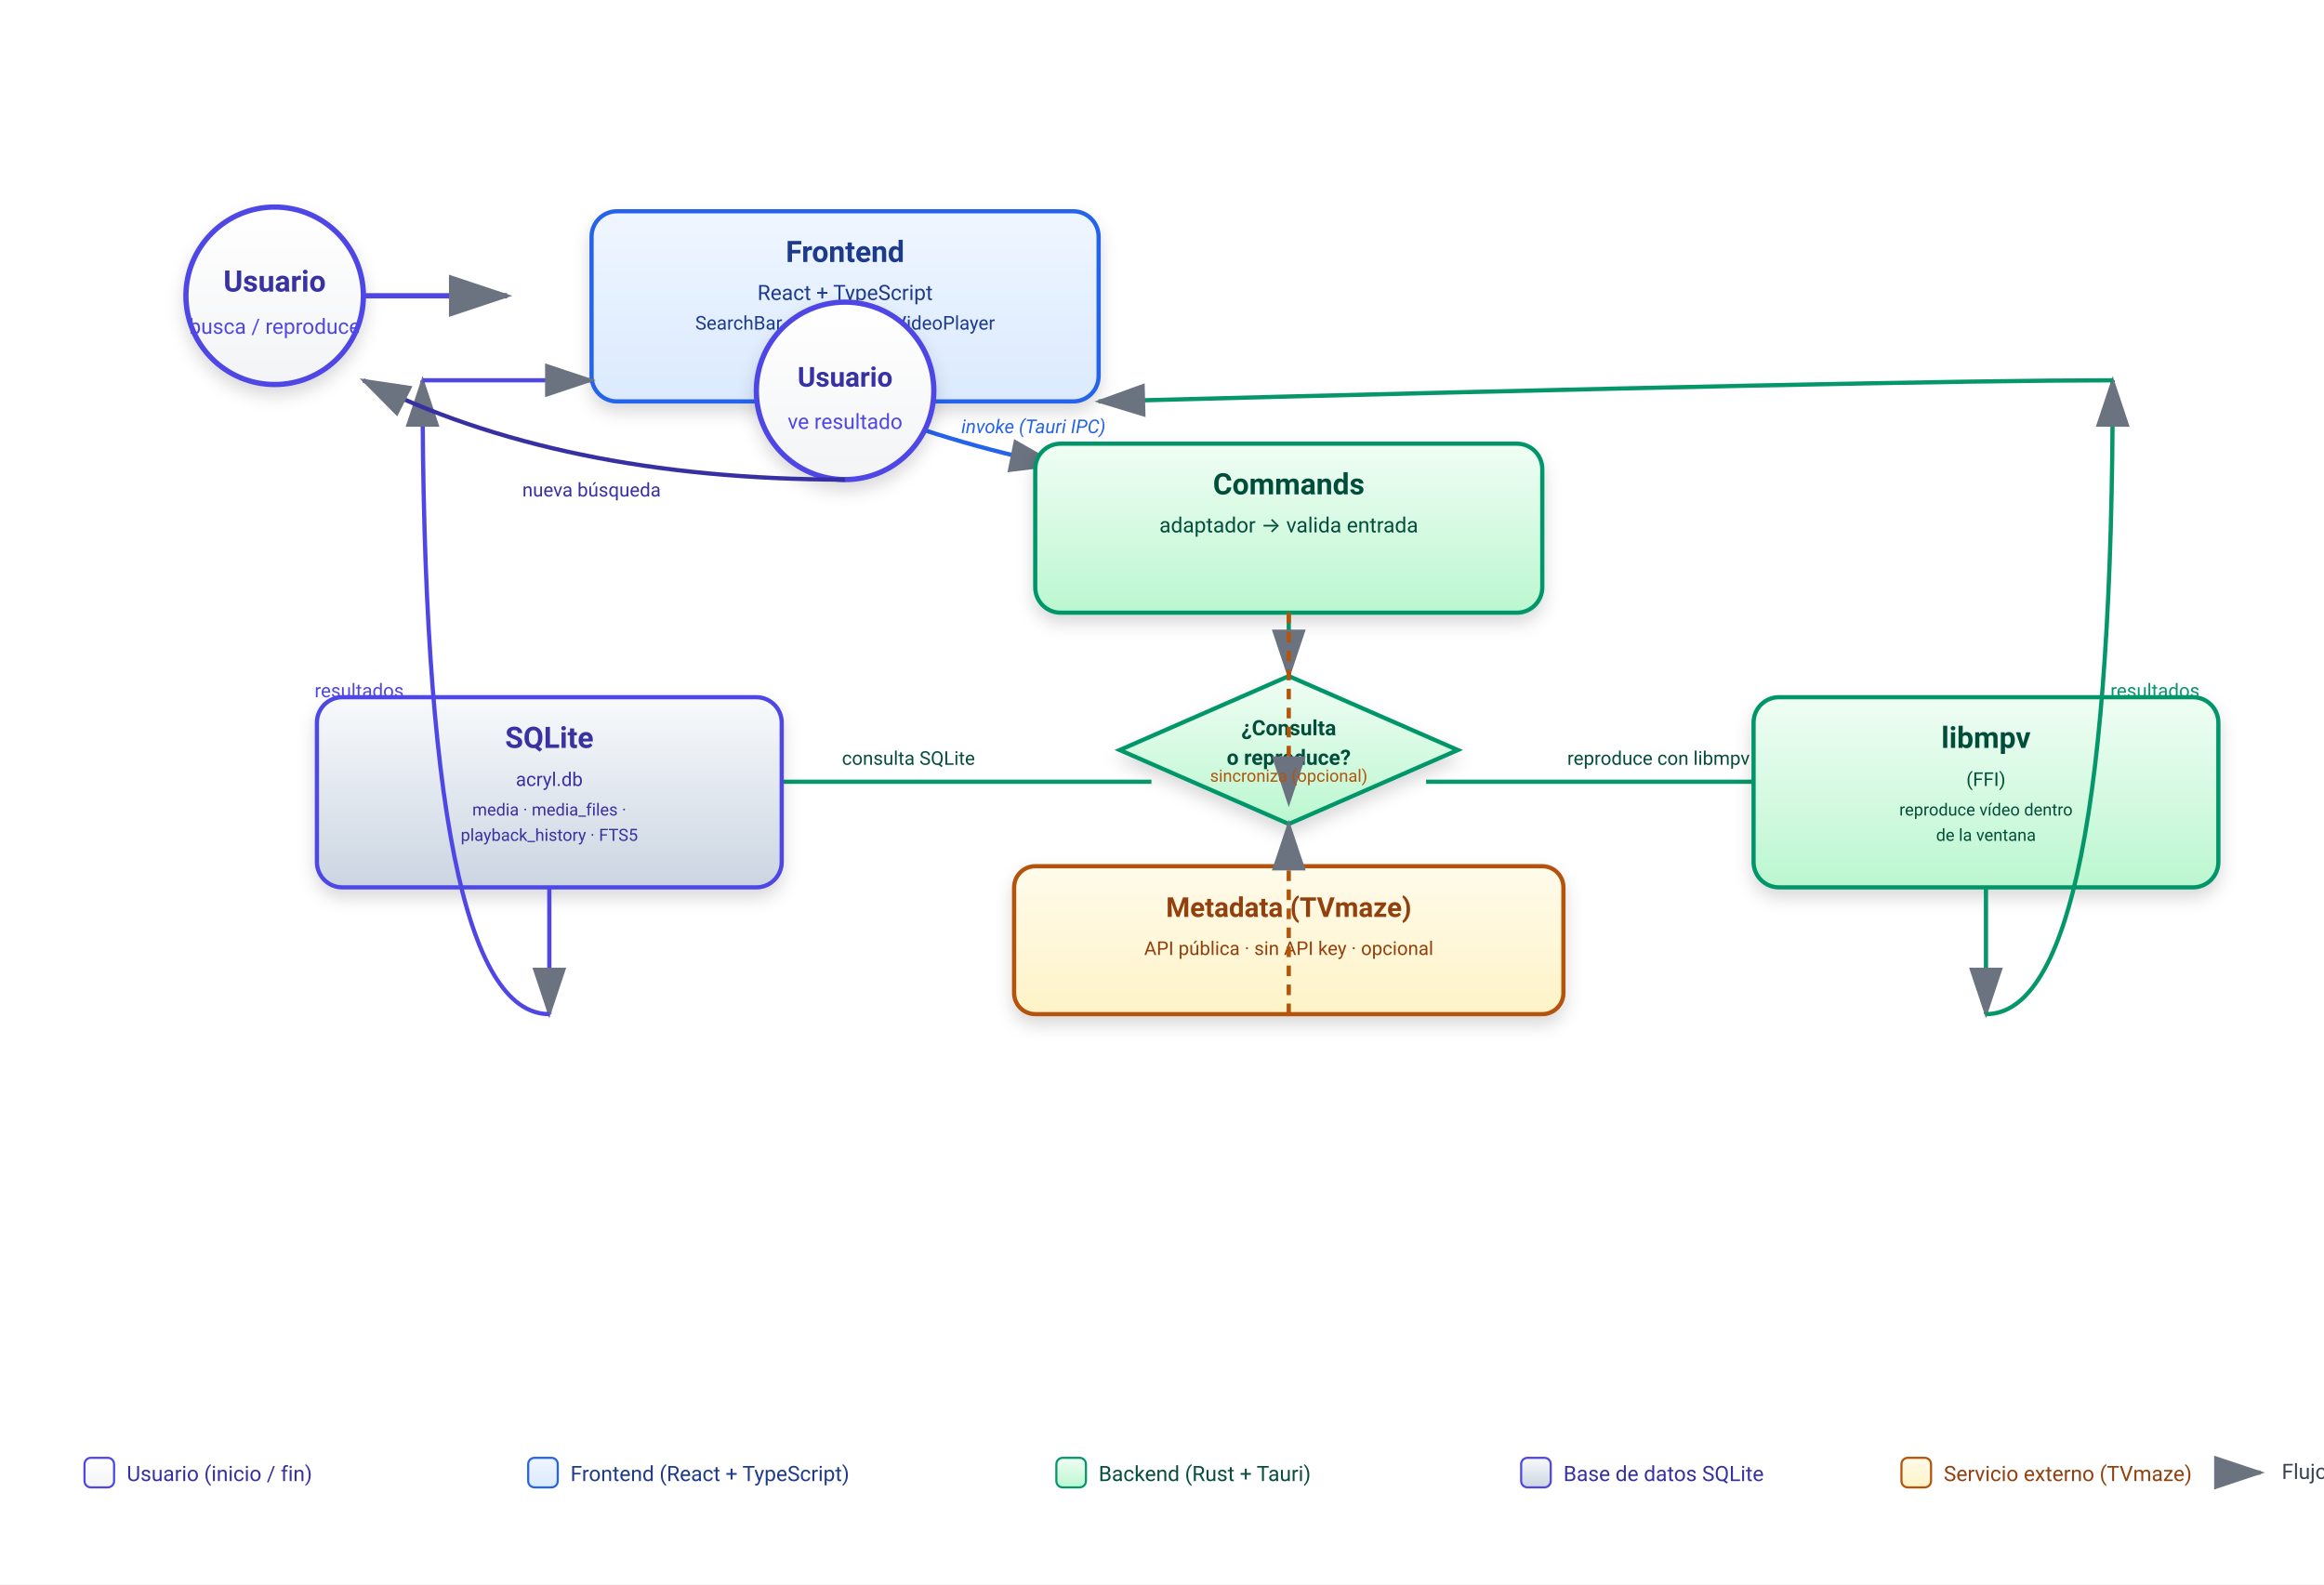
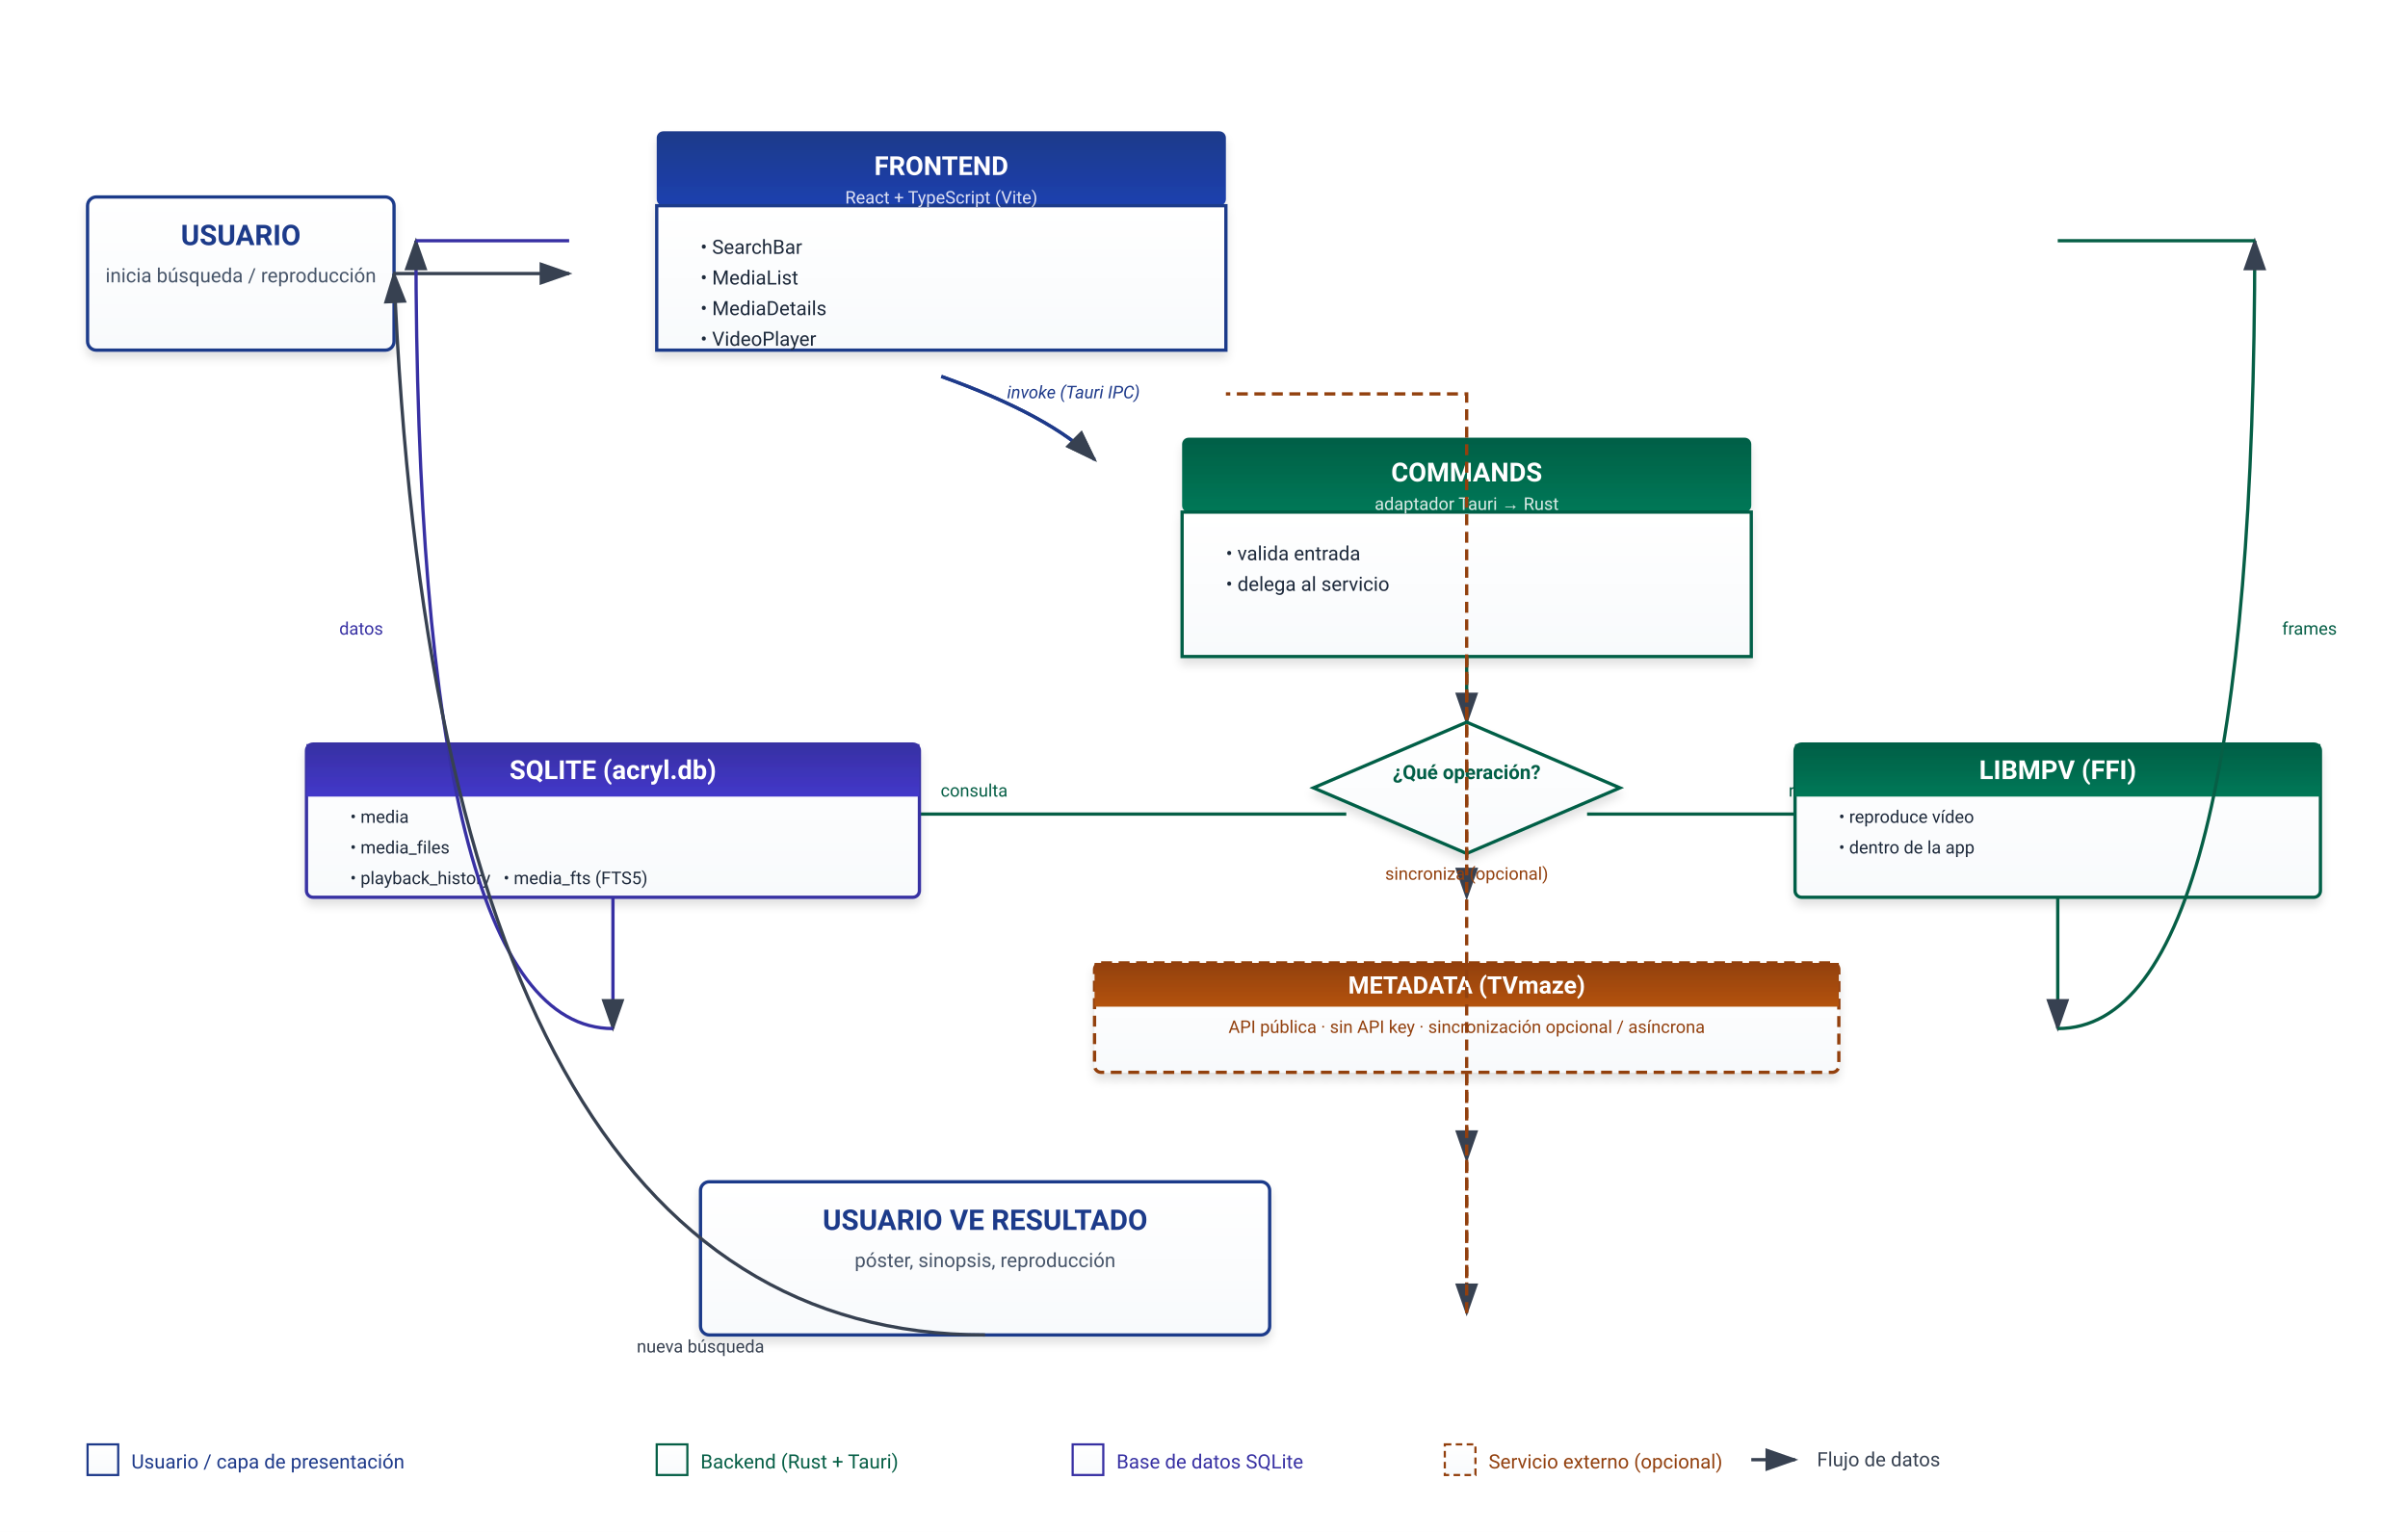
- <svg xmlns="http://www.w3.org/2000/svg" width="1100" height="750" viewBox="0 0 1100 750" font-family="'Segoe UI', Roboto, Inter, -apple-system, BlinkMacSystemFont, sans-serif">
+ <svg xmlns="http://www.w3.org/2000/svg" width="1100" height="700" viewBox="0 0 1100 700" font-family="'Segoe UI', Roboto, 'Helvetica Neue', Arial, sans-serif">
  <defs>
-     <linearGradient id="g-user" x1="0%" y1="0%" x2="0%" y2="100%">
+     <linearGradient id="g-box" x1="0%" y1="0%" x2="0%" y2="100%">
      <stop offset="0%" stop-color="#ffffff" />
-       <stop offset="100%" stop-color="#f3f4f6" />
+       <stop offset="100%" stop-color="#f8fafc" />
    </linearGradient>
-     <linearGradient id="g-frontend" x1="0%" y1="0%" x2="0%" y2="100%">
-       <stop offset="0%" stop-color="#eff6ff" />
-       <stop offset="100%" stop-color="#dbeafe" />
+     <linearGradient id="g-header-frontend" x1="0%" y1="0%" x2="0%" y2="100%">
+       <stop offset="0%" stop-color="#1e3a8a" />
+       <stop offset="100%" stop-color="#1e40af" />
    </linearGradient>
-     <linearGradient id="g-backend" x1="0%" y1="0%" x2="0%" y2="100%">
-       <stop offset="0%" stop-color="#f0fdf4" />
-       <stop offset="100%" stop-color="#bbf7d0" />
+     <linearGradient id="g-header-backend" x1="0%" y1="0%" x2="0%" y2="100%">
+       <stop offset="0%" stop-color="#065f46" />
+       <stop offset="100%" stop-color="#047857" />
    </linearGradient>
-     <linearGradient id="g-db" x1="0%" y1="0%" x2="0%" y2="100%">
-       <stop offset="0%" stop-color="#f8fafc" />
-       <stop offset="100%" stop-color="#cbd5e1" />
+     <linearGradient id="g-header-db" x1="0%" y1="0%" x2="0%" y2="100%">
+       <stop offset="0%" stop-color="#3730a3" />
+       <stop offset="100%" stop-color="#4338ca" />
    </linearGradient>
-     <linearGradient id="g-ext" x1="0%" y1="0%" x2="0%" y2="100%">
-       <stop offset="0%" stop-color="#fffbeb" />
-       <stop offset="100%" stop-color="#fef3c7" />
+     <linearGradient id="g-header-ext" x1="0%" y1="0%" x2="0%" y2="100%">
+       <stop offset="0%" stop-color="#92400e" />
+       <stop offset="100%" stop-color="#b45309" />
    </linearGradient>
-     <marker id="arrow" markerWidth="12" markerHeight="8" refX="11" refY="4" orient="auto">
-       <path d="M 0 0 L 12 4 L 0 8 Z" fill="#6b7280" />
+     <marker id="arrow" markerWidth="10" markerHeight="7" refX="9" refY="3.5" orient="auto">
+       <path d="M 0 0 L 10 3.5 L 0 7" fill="#374151" />
    </marker>
-     <filter id="drop-shadow" x="-30%" y="-30%" width="160%" height="160%">
-       <feGaussianBlur in="SourceAlpha" stdDeviation="4" />
-       <feOffset dx="0" dy="4" result="offsetblur" />
+     <filter id="drop-shadow" x="-20%" y="-20%" width="140%" height="140%">
+       <feGaussianBlur in="SourceAlpha" stdDeviation="2" />
+       <feOffset dx="0" dy="3" result="offsetblur" />
      <feComponentTransfer>
-         <feFuncA type="linear" slope="0.15" />
+         <feFuncA type="linear" slope="0.12" />
      </feComponentTransfer>
      <feMerge>
        <feMergeNode />
        <feMergeNode in="SourceGraphic" />
      </feMerge>
    </filter>
  </defs>
-   <rect width="1100" height="750" fill="#ffffff" />
-   <g id="n-user" filter="url(#drop-shadow)">
-     <circle cx="130" cy="140" r="42" fill="url(#g-user)" stroke="#4f46e5" stroke-width="2.5" />
-     <text x="130" y="138" font-size="14" font-weight="700" fill="#3730a3" text-anchor="middle">Usuario</text>
-     <text x="130" y="158" font-size="10" fill="#4f46e5" text-anchor="middle">busca / reproduce</text>
+   <rect width="1100" height="700" fill="#ffffff" />
+   <g filter="url(#drop-shadow)">
+     <rect x="40" y="90" width="140" height="70" rx="4" fill="url(#g-box)" stroke="#1e3a8a" stroke-width="1.5" />
+     <text x="110" y="112" font-size="13" font-weight="700" fill="#1e3a8a" text-anchor="middle">USUARIO</text>
+     <text x="110" y="129" font-size="9" fill="#475569" text-anchor="middle">inicia búsqueda / reproducción</text>
  </g>
-   <path d="M 172 140 Q 210 140 240 140" stroke="#4f46e5" stroke-width="2.5" fill="none" marker-end="url(#arrow)" />
+   <path d="M 180 125 Q 230 125 260 125" stroke="#374151" stroke-width="1.5" fill="none" marker-end="url(#arrow)" />

  
-   // 2. FRONTEND (rectángulo redondeado)
+   // 2. FRONTEND
  
-   <g id="n-frontend" filter="url(#drop-shadow)">
-     <rect x="280" y="100" width="240" height="90" rx="12" fill="url(#g-frontend)" stroke="#2563eb" stroke-width="2" />
-     <text x="400" y="124" font-size="14" font-weight="700" fill="#1e3a8a" text-anchor="middle">Frontend</text>
-     <text x="400" y="142" font-size="10" fill="#1e3a8a" text-anchor="middle">React + TypeScript</text>
-     <text x="400" y="156" font-size="9" fill="#1e3a8a" text-anchor="middle">SearchBar · MediaList · VideoPlayer</text>
+   <g filter="url(#drop-shadow)">
+     <rect x="300" y="60" width="260" height="34" rx="3" fill="url(#g-header-frontend)" />
+     <rect x="300" y="94" width="260" height="66" rx="0" fill="url(#g-box)" stroke="#1e3a8a" stroke-width="1.5" />
+     <text x="430" y="80" font-size="12" font-weight="700" fill="#ffffff" text-anchor="middle">FRONTEND</text>
+     <text x="430" y="93" font-size="8" fill="#ffffff" text-anchor="middle" opacity="0.85">React + TypeScript (Vite)</text>
+     <text x="320" y="116" font-size="9" fill="#1e293b">• SearchBar</text>
+     <text x="320" y="130" font-size="9" fill="#1e293b">• MediaList</text>
+     <text x="320" y="144" font-size="9" fill="#1e293b">• MediaDetails</text>
+     <text x="320" y="158" font-size="9" fill="#1e293b">• VideoPlayer</text>
  </g>
-   <path d="M 400 190 Q 450 210 500 220" stroke="#2563eb" stroke-width="2" fill="none" marker-end="url(#arrow)" />
-   <text x="455" y="205" font-size="9" fill="#2563eb" font-style="italic">invoke (Tauri IPC)</text>
+   <path d="M 430 172 Q 480 190 500 210" stroke="#1e3a8a" stroke-width="1.5" fill="none" marker-end="url(#arrow)" />
+   <text x="460" y="182" font-size="8" fill="#1e3a8a" font-style="italic">invoke (Tauri IPC)</text>

  
-   // 3. BACKEND COMMANDS
+   // 3. COMMANDS (backend)
  
-   <g id="n-commands" filter="url(#drop-shadow)">
-     <rect x="490" y="210" width="240" height="80" rx="12" fill="url(#g-backend)" stroke="#059669" stroke-width="2" />
-     <text x="610" y="234" font-size="14" font-weight="700" fill="#064e3b" text-anchor="middle">Commands</text>
-     <text x="610" y="252" font-size="10" fill="#064e3b" text-anchor="middle">adaptador → valida entrada</text>
+   <g filter="url(#drop-shadow)">
+     <rect x="540" y="200" width="260" height="34" rx="3" fill="url(#g-header-backend)" />
+     <rect x="540" y="234" width="260" height="66" rx="0" fill="url(#g-box)" stroke="#065f46" stroke-width="1.5" />
+     <text x="670" y="220" font-size="12" font-weight="700" fill="#ffffff" text-anchor="middle">COMMANDS</text>
+     <text x="670" y="233" font-size="8" fill="#ffffff" text-anchor="middle" opacity="0.85">adaptador Tauri → Rust</text>
+     <text x="560" y="256" font-size="9" fill="#1e293b">• valida entrada</text>
+     <text x="560" y="270" font-size="9" fill="#1e293b">• delega al servicio</text>
  </g>
-   <path d="M 610 290 Q 610 310 610 320" stroke="#059669" stroke-width="2" fill="none" marker-end="url(#arrow)" />
+   <path d="M 670 300 Q 670 320 670 330" stroke="#065f46" stroke-width="1.5" fill="none" marker-end="url(#arrow)" />

  
-   // 4. DECISIÓN (diamante)
+   // 4. DECISIÓN (diamante técnico)
  
-   <g id="n-decision" filter="url(#drop-shadow)">
-     <path d="M 610 320 L 690 355 L 610 390 L 530 355 Z" fill="url(#g-backend)" stroke="#059669" stroke-width="2" />
-     <text x="610" y="348" font-size="10" font-weight="700" fill="#064e3b" text-anchor="middle">¿Consulta</text>
-     <text x="610" y="362" font-size="10" font-weight="700" fill="#064e3b" text-anchor="middle">o reproduce?</text>
+   <g filter="url(#drop-shadow)">
+     <path d="M 670 330 L 740 360 L 670 390 L 600 360 Z" fill="url(#g-box)" stroke="#065f46" stroke-width="1.5" />
+     <text x="670" y="356" font-size="9" font-weight="700" fill="#065f46" text-anchor="middle">¿Qué operación?</text>
  </g>
-   <path d="M 545 370 Q 430 370 320 370" stroke="#059669" stroke-width="2" fill="none" marker-end="url(#arrow)" />
-   <text x="430" y="362" font-size="9" fill="#064e3b" text-anchor="middle">consulta SQLite</text>
-   <path d="M 675 370 Q 790 370 900 370" stroke="#059669" stroke-width="2" fill="none" marker-end="url(#arrow)" />
-   <text x="785" y="362" font-size="9" fill="#064e3b" text-anchor="middle">reproduce con libmpv</text>
+   <path d="M 615 372 Q 500 372 380 372" stroke="#065f46" stroke-width="1.5" fill="none" marker-end="url(#arrow)" />
+   <text x="445" y="364" font-size="8" fill="#065f46" text-anchor="middle">consulta</text>
+   <path d="M 725 372 Q 840 372 940 372" stroke="#065f46" stroke-width="1.5" fill="none" marker-end="url(#arrow)" />
+   <text x="835" y="364" font-size="8" fill="#065f46" text-anchor="middle">reproduce</text>

  
  // 5a. SQLITE (izquierda)
  
-   <g id="n-sqlite" filter="url(#drop-shadow)">
-     <rect x="150" y="330" width="220" height="90" rx="12" fill="url(#g-db)" stroke="#4f46e5" stroke-width="2" />
-     <text x="260" y="354" font-size="14" font-weight="700" fill="#3730a3" text-anchor="middle">SQLite</text>
-     <text x="260" y="372" font-size="9" fill="#3730a3" text-anchor="middle">acryl.db</text>
-     <text x="260" y="386" font-size="8" fill="#3730a3" text-anchor="middle">media · media_files ·</text>
-     <text x="260" y="398" font-size="8" fill="#3730a3" text-anchor="middle">playback_history · FTS5</text>
+   <g filter="url(#drop-shadow)">
+     <rect x="140" y="340" width="280" height="70" rx="3" fill="url(#g-box)" stroke="#3730a3" stroke-width="1.5" />
+     <rect x="140" y="340" width="280" height="24" rx="0" fill="url(#g-header-db)" />
+     <text x="280" y="356" font-size="12" font-weight="700" fill="#ffffff" text-anchor="middle">SQLITE (acryl.db)</text>
+     <text x="160" y="376" font-size="8" fill="#1e293b">• media</text>
+     <text x="160" y="390" font-size="8" fill="#1e293b">• media_files</text>
+     <text x="160" y="404" font-size="8" fill="#1e293b">• playback_history</text>
+     <text x="230" y="404" font-size="8" fill="#1e293b">• media_fts (FTS5)</text>
  </g>
-   <path d="M 260 420 Q 260 450 260 480" stroke="#4f46e5" stroke-width="2" fill="none" marker-end="url(#arrow)" />
+   <path d="M 280 410 Q 280 440 280 470" stroke="#3730a3" stroke-width="1.5" fill="none" marker-end="url(#arrow)" />

  
  // 5b. LIBMPV (derecha)
  
-   <g id="n-mpv" filter="url(#drop-shadow)">
-     <rect x="830" y="330" width="220" height="90" rx="12" fill="url(#g-backend)" stroke="#059669" stroke-width="2" />
-     <text x="940" y="354" font-size="14" font-weight="700" fill="#064e3b" text-anchor="middle">libmpv</text>
-     <text x="940" y="372" font-size="9" fill="#064e3b" text-anchor="middle">(FFI)</text>
-     <text x="940" y="386" font-size="8" fill="#064e3b" text-anchor="middle">reproduce vídeo dentro</text>
-     <text x="940" y="398" font-size="8" fill="#064e3b" text-anchor="middle">de la ventana</text>
+   <g filter="url(#drop-shadow)">
+     <rect x="820" y="340" width="240" height="70" rx="3" fill="url(#g-box)" stroke="#065f46" stroke-width="1.5" />
+     <rect x="820" y="340" width="240" height="24" rx="0" fill="url(#g-header-backend)" />
+     <text x="940" y="356" font-size="12" font-weight="700" fill="#ffffff" text-anchor="middle">LIBMPV (FFI)</text>
+     <text x="840" y="376" font-size="8" fill="#1e293b">• reproduce vídeo</text>
+     <text x="840" y="390" font-size="8" fill="#1e293b">• dentro de la app</text>
  </g>
-   <path d="M 940 420 Q 940 450 940 480" stroke="#059669" stroke-width="2" fill="none" marker-end="url(#arrow)" />
+   <path d="M 940 410 Q 940 440 940 470" stroke="#065f46" stroke-width="1.5" fill="none" marker-end="url(#arrow)" />

  
-   // 6. METADATA (TVmaze) - externo, opcional, arriba de la decisión
+   // 6. METADATA (TVmaze) - arriba, externo
  
-   <g id="n-metadata" filter="url(#drop-shadow)">
-     <rect x="480" y="410" width="260" height="70" rx="10" fill="url(#g-ext)" stroke="#b45309" stroke-width="2" />
-     <text x="610" y="434" font-size="13" font-weight="700" fill="#92400e" text-anchor="middle">Metadata (TVmaze)</text>
-     <text x="610" y="452" font-size="9" fill="#92400e" text-anchor="middle">API pública · sin API key · opcional</text>
+   <g filter="url(#drop-shadow)">
+     <rect x="500" y="440" width="340" height="50" rx="3" fill="url(#g-box)" stroke="#92400e" stroke-width="1.5" stroke-dasharray="5,3" />
+     <rect x="500" y="440" width="340" height="20" rx="0" fill="url(#g-header-ext)" />
+     <text x="670" y="454" font-size="11" font-weight="700" fill="#ffffff" text-anchor="middle">METADATA (TVmaze)</text>
+     <text x="670" y="472" font-size="8" fill="#92400e" text-anchor="middle">API pública · sin API key · sincronización opcional / asíncrona</text>
  </g>
-   <path d="M 610 290 Q 610 350 610 380" stroke="#b45309" stroke-width="2" fill="none" marker-end="url(#arrow)" stroke-dasharray="5,4" />
-   <text x="610" y="370" font-size="8" fill="#b45309" text-anchor="middle">sincroniza (opcional)</text>
-   <path d="M 610 480 Q 610 400 610 390" stroke="#b45309" stroke-width="2" fill="none" marker-end="url(#arrow)" stroke-dasharray="5,4" />
+   <path d="M 670 300 Q 670 380 670 410" stroke="#92400e" stroke-width="1.5" fill="none" marker-end="url(#arrow)" stroke-dasharray="5,3" />
+   <text x="670" y="402" font-size="8" fill="#92400e" text-anchor="middle">sincroniza (opcional)</text>
+   <path d="M 670 490 Q 670 520 670 530" stroke="#92400e" stroke-width="1.5" fill="none" marker-end="url(#arrow)" stroke-dasharray="5,3" />

  
-   // 7. RETORNO a frontend (desde sqlite y mpv se unen)
+   // 7. RETORNO unificado hacia frontend
  
-   <path d="M 260 480 Q 200 480 200 180" stroke="#4f46e5" stroke-width="2" fill="none" marker-end="url(#arrow)" />
-   <text x="170" y="330" font-size="9" fill="#4f46e5" text-anchor="middle">resultados</text>
-   <path d="M 940 480 Q 1000 480 1000 180" stroke="#059669" stroke-width="2" fill="none" marker-end="url(#arrow)" />
-   <text x="1020" y="330" font-size="9" fill="#059669" text-anchor="middle">resultados</text>
-   <path d="M 200 180 Q 280 180 280 180" stroke="#4f46e5" stroke-width="2" fill="none" marker-end="url(#arrow)" />
-   <path d="M 1000 180 Q 900 180 520 190" stroke="#059669" stroke-width="2" fill="none" marker-end="url(#arrow)" />
+   
+   <path d="M 280 470 Q 190 470 190 110" stroke="#3730a3" stroke-width="1.5" fill="none" marker-end="url(#arrow)" />
+   <text x="165" y="290" font-size="8" fill="#3730a3" text-anchor="middle">datos</text>
+   <path d="M 940 470 Q 1030 470 1030 110" stroke="#065f46" stroke-width="1.5" fill="none" marker-end="url(#arrow)" />
+   <text x="1055" y="290" font-size="8" fill="#065f46" text-anchor="middle">frames</text>
+   <path d="M 670 530 Q 670 590 670 600" stroke="#92400e" stroke-width="1.5" fill="none" marker-end="url(#arrow)" stroke-dasharray="5,3" />
+   <path d="M 190 110 H 260" stroke="#3730a3" stroke-width="1.5" fill="none" />
+   <path d="M 1030 110 H 940" stroke="#065f46" stroke-width="1.5" fill="none" />
+   <path d="M 670 600 H 670 V 180 H 560" stroke="#92400e" stroke-width="1.5" fill="none" stroke-dasharray="5,3" />
+   <path d="M 430 172 Q 480 190 500 210" stroke="#1e3a8a" stroke-width="1.5" fill="none" marker-end="url(#arrow)" />

  
-   // 8. USUARIO VE RESULTADO (nodo final, círculo)
+   // 8. USUARIO VE RESULTADO (caja final)
  
-   <g id="n-result" filter="url(#drop-shadow)">
-     <circle cx="400" cy="185" r="42" fill="url(#g-user)" stroke="#4f46e5" stroke-width="2.5" />
-     <text x="400" y="183" font-size="13" font-weight="700" fill="#3730a3" text-anchor="middle">Usuario</text>
-     <text x="400" y="203" font-size="10" fill="#4f46e5" text-anchor="middle">ve resultado</text>
+   <g filter="url(#drop-shadow)">
+     <rect x="320" y="540" width="260" height="70" rx="4" fill="url(#g-box)" stroke="#1e3a8a" stroke-width="1.5" />
+     <text x="450" y="562" font-size="13" font-weight="700" fill="#1e3a8a" text-anchor="middle">USUARIO VE RESULTADO</text>
+     <text x="450" y="579" font-size="9" fill="#475569" text-anchor="middle">póster, sinopsis, reproducción</text>
  </g>
-   <path d="M 400 227 Q 265 227 172 180" stroke="#3730a3" stroke-width="2" fill="none" marker-end="url(#arrow)" />
-   <text x="280" y="235" font-size="9" fill="#3730a3" text-anchor="middle">nueva búsqueda</text>
+   <path d="M 450 610 Q 200 610 180 125" stroke="#374151" stroke-width="1.5" fill="none" marker-end="url(#arrow)" />
+   <text x="320" y="618" font-size="8" fill="#374151" text-anchor="middle">nueva búsqueda</text>

  
  // Leyenda inferior
  
-   <g transform="translate(40, 690)">
-     <rect x="0" y="0" width="14" height="14" rx="3" fill="url(#g-user)" stroke="#4f46e5" stroke-width="1" />
-     <text x="20" y="11" font-size="10" fill="#3730a3">Usuario (inicio / fin)</text>
-     <rect x="210" y="0" width="14" height="14" rx="3" fill="url(#g-frontend)" stroke="#2563eb" stroke-width="1" />
-     <text x="230" y="11" font-size="10" fill="#1e3a8a">Frontend (React + TypeScript)</text>
-     <rect x="460" y="0" width="14" height="14" rx="3" fill="url(#g-backend)" stroke="#059669" stroke-width="1" />
-     <text x="480" y="11" font-size="10" fill="#064e3b">Backend (Rust + Tauri)</text>
-     <rect x="680" y="0" width="14" height="14" rx="3" fill="url(#g-db)" stroke="#4f46e5" stroke-width="1" />
-     <text x="700" y="11" font-size="10" fill="#3730a3">Base de datos SQLite</text>
-     <rect x="860" y="0" width="14" height="14" rx="3" fill="url(#g-ext)" stroke="#b45309" stroke-width="1" />
-     <text x="880" y="11" font-size="10" fill="#92400e">Servicio externo (TVmaze)</text>
-     <path d="M 1010 7 L 1030 7" stroke="#6b7280" stroke-width="2" marker-end="url(#arrow)" />
-     <text x="1040" y="10" font-size="10" fill="#374151">Flujo de datos</text>
+   <g transform="translate(40, 660)">
+     <rect x="0" y="0" width="14" height="14" fill="url(#g-box)" stroke="#1e3a8a" stroke-width="1" />
+     <text x="20" y="11" font-size="9" fill="#1e3a8a">Usuario / capa de presentación</text>
+     <rect x="260" y="0" width="14" height="14" fill="url(#g-box)" stroke="#065f46" stroke-width="1" />
+     <text x="280" y="11" font-size="9" fill="#065f46">Backend (Rust + Tauri)</text>
+     <rect x="450" y="0" width="14" height="14" fill="url(#g-box)" stroke="#3730a3" stroke-width="1" />
+     <text x="470" y="11" font-size="9" fill="#3730a3">Base de datos SQLite</text>
+     <rect x="620" y="0" width="14" height="14" fill="url(#g-box)" stroke="#92400e" stroke-width="1" stroke-dasharray="3,2" />
+     <text x="640" y="11" font-size="9" fill="#92400e">Servicio externo (opcional)</text>
+     <path d="M 760 7 L 780 7" stroke="#374151" stroke-width="1.5" marker-end="url(#arrow)" />
+     <text x="790" y="10" font-size="9" fill="#374151">Flujo de datos</text>
  </g>
</svg>
